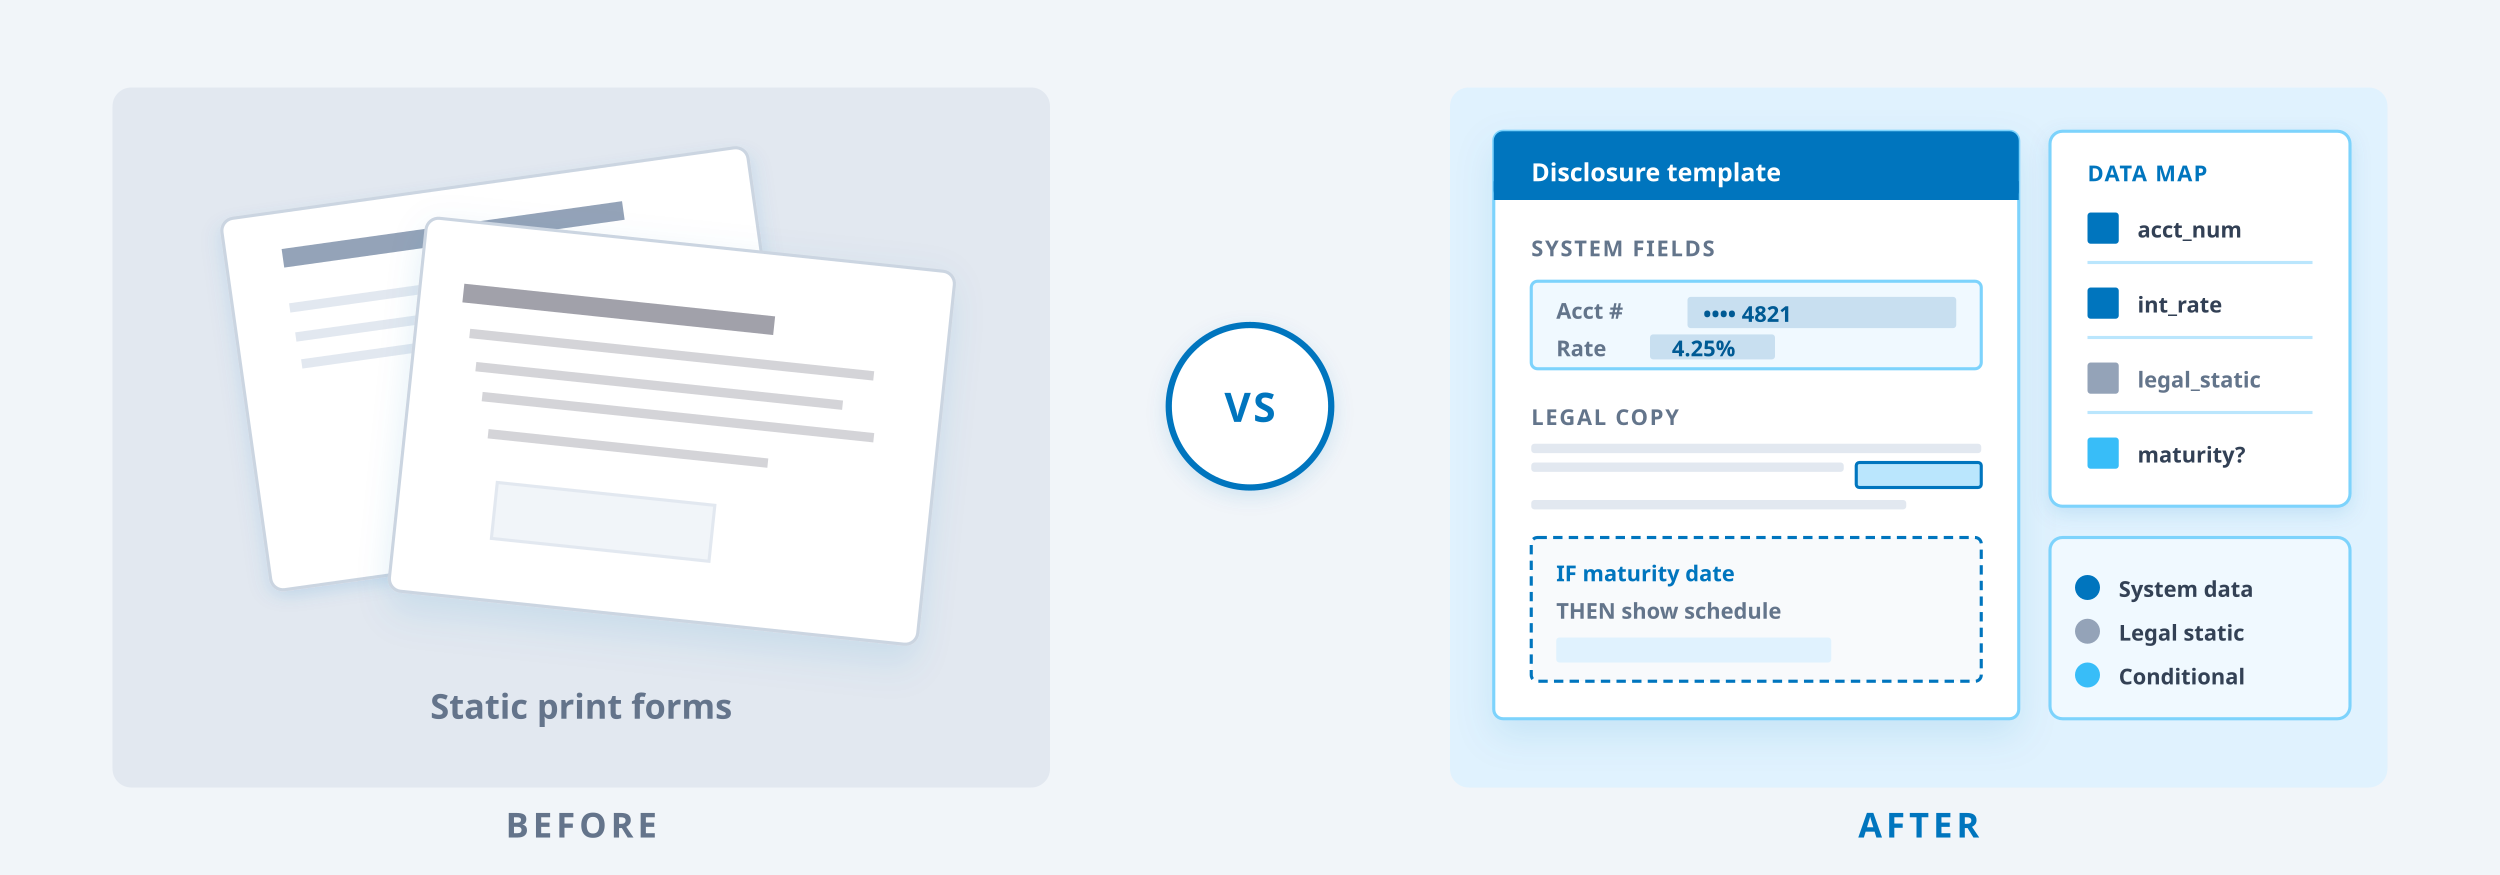
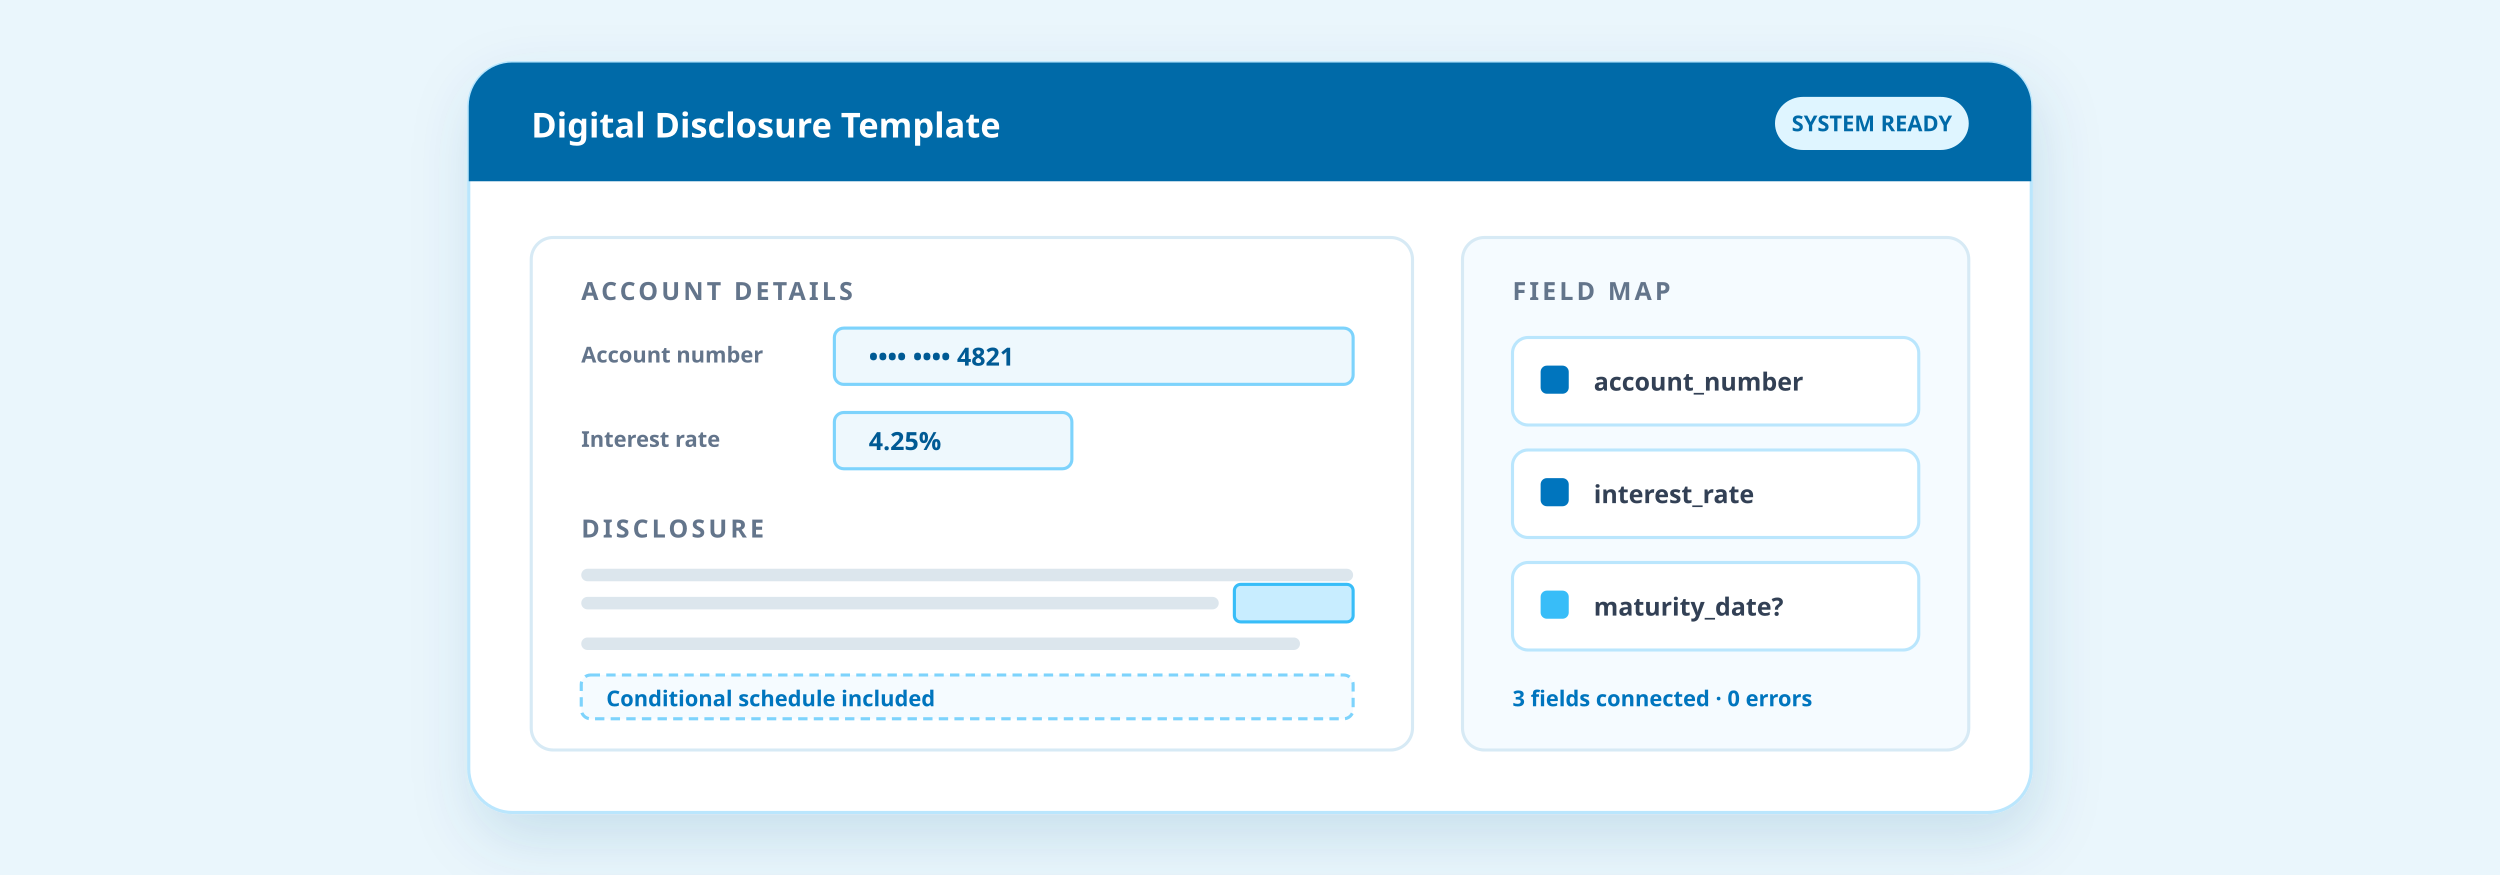
- <svg xmlns="http://www.w3.org/2000/svg" viewBox="0 0 800 280" width="800" height="280" role="img" aria-label="Before and after: static print forms versus system-mapped bank document template">
+ <svg xmlns="http://www.w3.org/2000/svg" viewBox="0 0 800 280" role="img" aria-label="System-ready banking disclosure template with mapped and conditional fields">
  <defs>
-     <linearGradient id="bdg" x1="0%" y1="0%" x2="100%" y2="100%">
-       <stop offset="0%" stop-color="#0075BE" />
-       <stop offset="100%" stop-color="#005a94" />
-     </linearGradient>
-     <filter id="bdShadow" x="-20%" y="-20%" width="140%" height="140%">
-       <feDropShadow dx="0" dy="5" stdDeviation="6" flood-color="#0075BE" flood-opacity="0.12" />
-     </filter>
-     <filter id="bdShadowSm" x="-30%" y="-30%" width="160%" height="160%">
-       <feDropShadow dx="0" dy="2" stdDeviation="3" flood-color="#0075BE" flood-opacity="0.14" />
+     <filter id="s" x="-25%" y="-25%" width="150%" height="170%">
+       <feDropShadow dy="8" stdDeviation="10" flood-color="#005a94" flood-opacity=".15" />
    </filter>
  </defs>
-   <rect width="800" height="280" fill="#f1f5f9" />
-   <g>
-     <rect x="36" y="28" width="300" height="224" rx="6" fill="#e2e8f0" />
-     <rect x="78" y="58" width="170" height="120" rx="4" fill="#fff" stroke="#cbd5e1" transform="rotate(-8 163 118)" filter="url(#bdShadowSm)" />
-     <rect x="90" y="72" width="110" height="6" fill="#94a3b8" transform="rotate(-8 145 75)" />
-     <rect x="92" y="88" width="130" height="3" fill="#e2e8f0" transform="rotate(-8 157 89)" />
-     <rect x="94" y="98" width="120" height="3" fill="#e2e8f0" transform="rotate(-8 154 99)" />
-     <rect x="96" y="108" width="100" height="3" fill="#e2e8f0" transform="rotate(-8 146 109)" />
-     <rect x="130" y="78" width="170" height="120" rx="4" fill="#fff" stroke="#cbd5e1" transform="rotate(6 215 138)" filter="url(#bdShadow)" />
-     <rect x="148" y="96" width="100" height="6" fill="#a1a1aa" transform="rotate(6 198 99)" />
-     <rect x="150" y="112" width="130" height="3" fill="#d4d4d8" transform="rotate(6 215 113)" />
-     <rect x="152" y="122" width="118" height="3" fill="#d4d4d8" transform="rotate(6 211 123)" />
-     <rect x="154" y="132" width="126" height="3" fill="#d4d4d8" transform="rotate(6 217 133)" />
-     <rect x="156" y="142" width="90" height="3" fill="#d4d4d8" transform="rotate(6 201 143)" />
-     <rect x="158" y="158" width="70" height="18" fill="#f1f5f9" stroke="#e2e8f0" transform="rotate(6 193 167)" />
-     <text x="186" y="230" text-anchor="middle" font-family="system-ui,sans-serif" font-size="11" font-weight="600" fill="#64748b">Static print forms</text>
-     <text x="186" y="268" text-anchor="middle" font-family="system-ui,sans-serif" font-size="11" font-weight="600" fill="#64748b" letter-spacing="0.12em">BEFORE</text>
-   </g>
-   <g>
-     <circle cx="400" cy="130" r="26" fill="#fff" stroke="#0075BE" stroke-width="2" filter="url(#bdShadowSm)" />
-     <text x="400" y="135" text-anchor="middle" font-family="system-ui,sans-serif" font-size="13" font-weight="800" fill="#0075BE" letter-spacing="0.06em">VS</text>
-   </g>
-   <g>
-     <rect x="464" y="28" width="300" height="224" rx="6" fill="#e0f2fe" />
-     <g filter="url(#bdShadow)">
-       <rect x="478" y="42" width="168" height="188" rx="3" fill="#fff" stroke="#7dd3fc" />
-       <rect x="478" y="42" width="168" height="22" rx="3" fill="#0075BE" />
-       <rect x="478" y="58" width="168" height="6" fill="#0075BE" />
-       <text x="490" y="58" font-family="system-ui,sans-serif" font-size="8" font-weight="700" fill="#fff">Disclosure template</text>
-       <text x="490" y="82" font-family="system-ui,sans-serif" font-size="7" font-weight="700" fill="#64748b" letter-spacing="0.08em">SYSTEM FIELDS</text>
-       <rect x="490" y="90" width="144" height="28" rx="2" fill="#f0f9ff" stroke="#7dd3fc" />
-       <text x="498" y="102" font-family="system-ui,sans-serif" font-size="7" font-weight="600" fill="#64748b">Acct #</text>
-       <rect x="540" y="95" width="86" height="10" rx="1" fill="#c8dff0" />
-       <text x="545" y="103" font-family="system-ui,sans-serif" font-size="7" font-weight="700" fill="#005a94">•••• 4821</text>
-       <text x="498" y="114" font-family="system-ui,sans-serif" font-size="7" font-weight="600" fill="#64748b">Rate</text>
-       <rect x="528" y="107" width="40" height="8" rx="1" fill="#c8dff0" />
-       <text x="535" y="114" font-family="system-ui,sans-serif" font-size="7" font-weight="700" fill="#005a94">4.25%</text>
-       <text x="490" y="136" font-family="system-ui,sans-serif" font-size="7" font-weight="700" fill="#64748b" letter-spacing="0.08em">LEGAL COPY</text>
-       <rect x="490" y="142" width="144" height="3" rx="1" fill="#e2e8f0" />
-       <rect x="490" y="148" width="100" height="3" rx="1" fill="#e2e8f0" />
-       <rect x="594" y="148" width="40" height="8" rx="1" fill="#bae6fd" stroke="#0075BE" />
-       <rect x="490" y="160" width="120" height="3" rx="1" fill="#e2e8f0" />
-       <rect x="490" y="172" width="144" height="46" rx="2" fill="#f8fafc" stroke="#0075BE" stroke-dasharray="3 2" />
-       <text x="498" y="186" font-family="system-ui,sans-serif" font-size="7" font-weight="800" fill="#0075BE">IF maturity date</text>
-       <text x="498" y="198" font-family="system-ui,sans-serif" font-size="7" font-weight="600" fill="#64748b">THEN show schedule</text>
-       <rect x="498" y="204" width="88" height="8" rx="1" fill="#e0f2fe" />
-     </g>
-     <g filter="url(#bdShadowSm)">
-       <rect x="656" y="42" width="96" height="120" rx="4" fill="#fff" stroke="#7dd3fc" />
-       <text x="668" y="58" font-family="system-ui,sans-serif" font-size="7" font-weight="700" fill="#0075BE" letter-spacing="0.06em">DATA MAP</text>
-       <rect x="668" y="68" width="10" height="10" rx="1" fill="#0075BE" />
-       <text x="684" y="76" font-family="system-ui,sans-serif" font-size="7" font-weight="600" fill="#334155">acct_num</text>
-       <path d="M668 84 H740" stroke="#bae6fd" stroke-width="1" />
-       <rect x="668" y="92" width="10" height="10" rx="1" fill="#0075BE" />
-       <text x="684" y="100" font-family="system-ui,sans-serif" font-size="7" font-weight="600" fill="#334155">int_rate</text>
-       <path d="M668 108 H740" stroke="#bae6fd" stroke-width="1" />
-       <rect x="668" y="116" width="10" height="10" rx="1" fill="#94a3b8" />
-       <text x="684" y="124" font-family="system-ui,sans-serif" font-size="7" font-weight="600" fill="#64748b">legal_static</text>
-       <path d="M668 132 H740" stroke="#bae6fd" stroke-width="1" />
-       <rect x="668" y="140" width="10" height="10" rx="1" fill="#38bdf8" />
-       <text x="684" y="148" font-family="system-ui,sans-serif" font-size="7" font-weight="600" fill="#334155">maturity?</text>
-     </g>
-     <g>
-       <rect x="656" y="172" width="96" height="58" rx="4" fill="#f0f9ff" stroke="#7dd3fc" />
-       <circle cx="668" cy="188" r="4" fill="#0075BE" />
-       <text x="678" y="191" font-family="system-ui,sans-serif" font-size="7" font-weight="600" fill="#334155">System data</text>
-       <circle cx="668" cy="202" r="4" fill="#94a3b8" />
-       <text x="678" y="205" font-family="system-ui,sans-serif" font-size="7" font-weight="600" fill="#334155">Legal static</text>
-       <circle cx="668" cy="216" r="4" fill="#38bdf8" />
-       <text x="678" y="219" font-family="system-ui,sans-serif" font-size="7" font-weight="600" fill="#334155">Conditional</text>
-     </g>
-     <text x="614" y="268" text-anchor="middle" font-family="system-ui,sans-serif" font-size="11" font-weight="600" fill="#0075BE" letter-spacing="0.12em">AFTER</text>
+   <rect width="800" height="280" fill="#eaf6fc" />
+   <g filter="url(#s)">
+     <rect x="150" y="20" width="500" height="240" rx="14" fill="#fff" stroke="#bae6fd" />
+     <path d="M164 20h472a14 14 0 0 1 14 14v24H150V34a14 14 0 0 1 14-14" fill="#006aa8" />
+     <text x="170" y="44" font-family="system-ui" font-size="11" font-weight="700" fill="#fff">Digital Disclosure Template</text>
+     <rect x="568" y="31" width="62" height="17" rx="9" fill="#dff5ff" />
+     <text x="599" y="42" text-anchor="middle" font-family="system-ui" font-size="7" font-weight="800" fill="#006aa8">SYSTEM READY</text>
+     <rect x="170" y="76" width="282" height="164" rx="7" fill="#fff" stroke="#d7eaf5" />
+     <text x="186" y="96" font-family="system-ui" font-size="8" font-weight="800" fill="#64748b" letter-spacing="1">ACCOUNT DETAILS</text>
+     <text x="186" y="116" font-family="system-ui" font-size="7" font-weight="600" fill="#64748b">Account number</text>
+     <rect x="267" y="105" width="166" height="18" rx="3" fill="#eef8fd" stroke="#7dd3fc" />
+     <text x="278" y="117" font-family="system-ui" font-size="8" font-weight="700" fill="#005a94">•••• •••• 4821</text>
+     <text x="186" y="143" font-family="system-ui" font-size="7" font-weight="600" fill="#64748b">Interest rate</text>
+     <rect x="267" y="132" width="76" height="18" rx="3" fill="#eef8fd" stroke="#7dd3fc" />
+     <text x="278" y="144" font-family="system-ui" font-size="8" font-weight="700" fill="#005a94">4.25%</text>
+     <text x="186" y="172" font-family="system-ui" font-size="8" font-weight="800" fill="#64748b" letter-spacing="1">DISCLOSURE</text>
+     <rect x="186" y="182" width="247" height="4" rx="2" fill="#dce6ed" />
+     <rect x="186" y="191" width="204" height="4" rx="2" fill="#dce6ed" />
+     <rect x="395" y="187" width="38" height="12" rx="2" fill="#c8edff" stroke="#38bdf8" />
+     <rect x="186" y="204" width="230" height="4" rx="2" fill="#dce6ed" />
+     <rect x="186" y="216" width="247" height="14" rx="3" fill="#f5fbff" stroke="#7dd3fc" stroke-dasharray="3 2" />
+     <text x="194" y="226" font-family="system-ui" font-size="7" font-weight="700" fill="#0075BE">Conditional schedule included</text>
+     <rect x="468" y="76" width="162" height="164" rx="7" fill="#f5fbff" stroke="#d7eaf5" />
+     <text x="484" y="96" font-family="system-ui" font-size="8" font-weight="800" fill="#64748b" letter-spacing="1">FIELD MAP</text>
+     <rect x="484" y="108" width="130" height="28" rx="5" fill="#fff" stroke="#bae6fd" />
+     <rect x="493" y="117" width="9" height="9" rx="2" fill="#0075BE" />
+     <text x="510" y="125" font-family="system-ui" font-size="8" font-weight="600" fill="#334155">account_number</text>
+     <rect x="484" y="144" width="130" height="28" rx="5" fill="#fff" stroke="#bae6fd" />
+     <rect x="493" y="153" width="9" height="9" rx="2" fill="#0075BE" />
+     <text x="510" y="161" font-family="system-ui" font-size="8" font-weight="600" fill="#334155">interest_rate</text>
+     <rect x="484" y="180" width="130" height="28" rx="5" fill="#fff" stroke="#bae6fd" />
+     <rect x="493" y="189" width="9" height="9" rx="2" fill="#38bdf8" />
+     <text x="510" y="197" font-family="system-ui" font-size="8" font-weight="600" fill="#334155">maturity_date?</text>
+     <text x="484" y="226" font-family="system-ui" font-size="7" font-weight="700" fill="#0075BE">3 fields connected · 0 errors</text>
  </g>
</svg>
